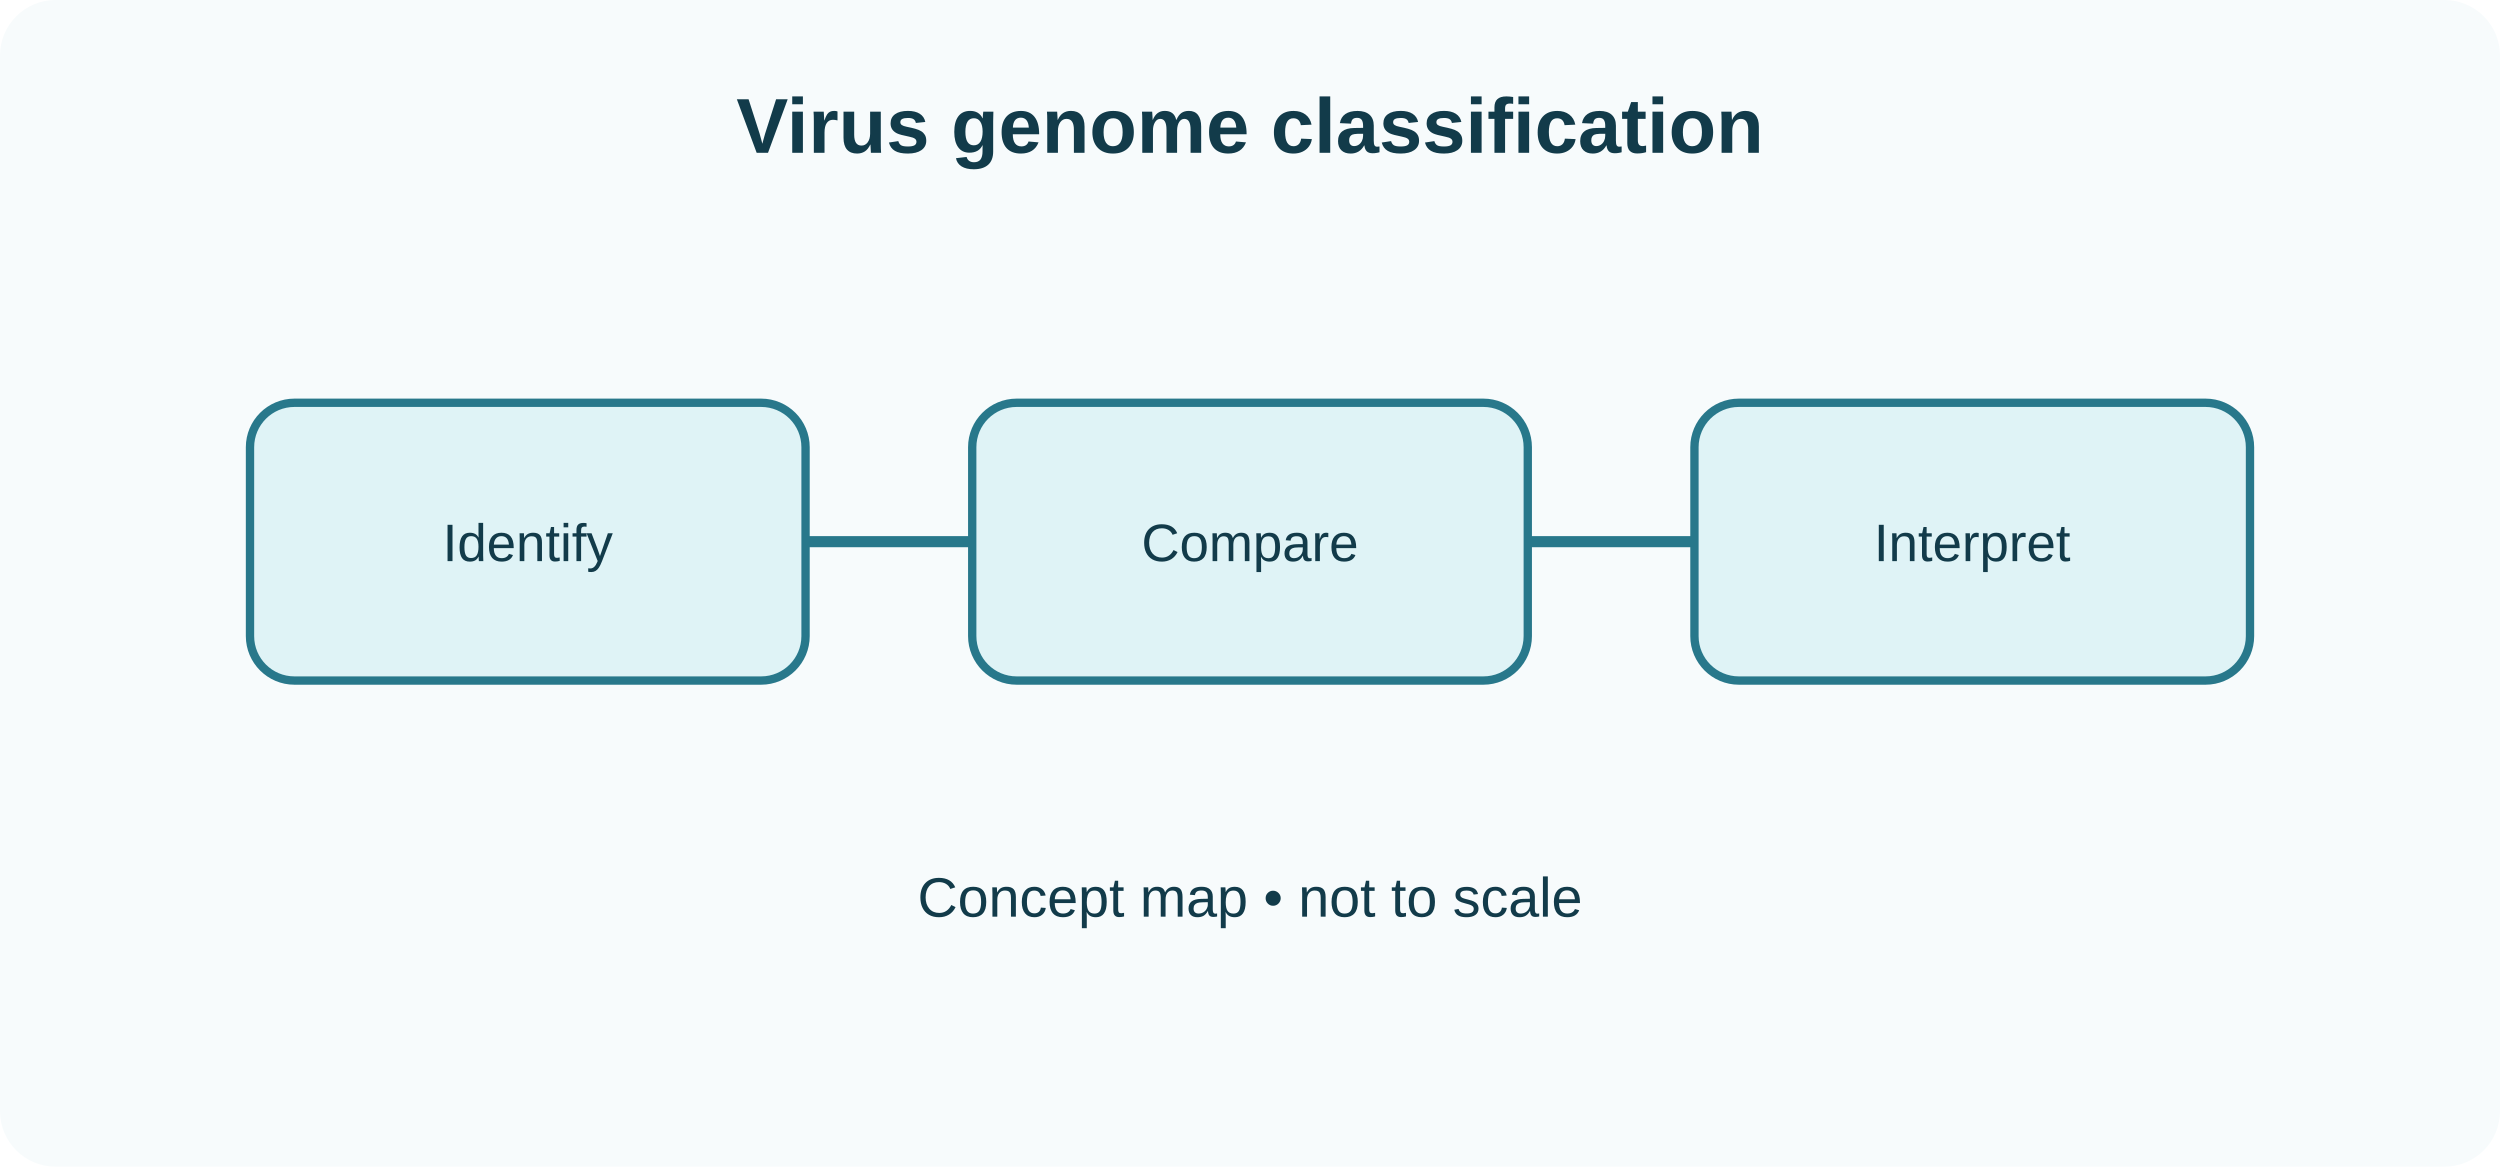
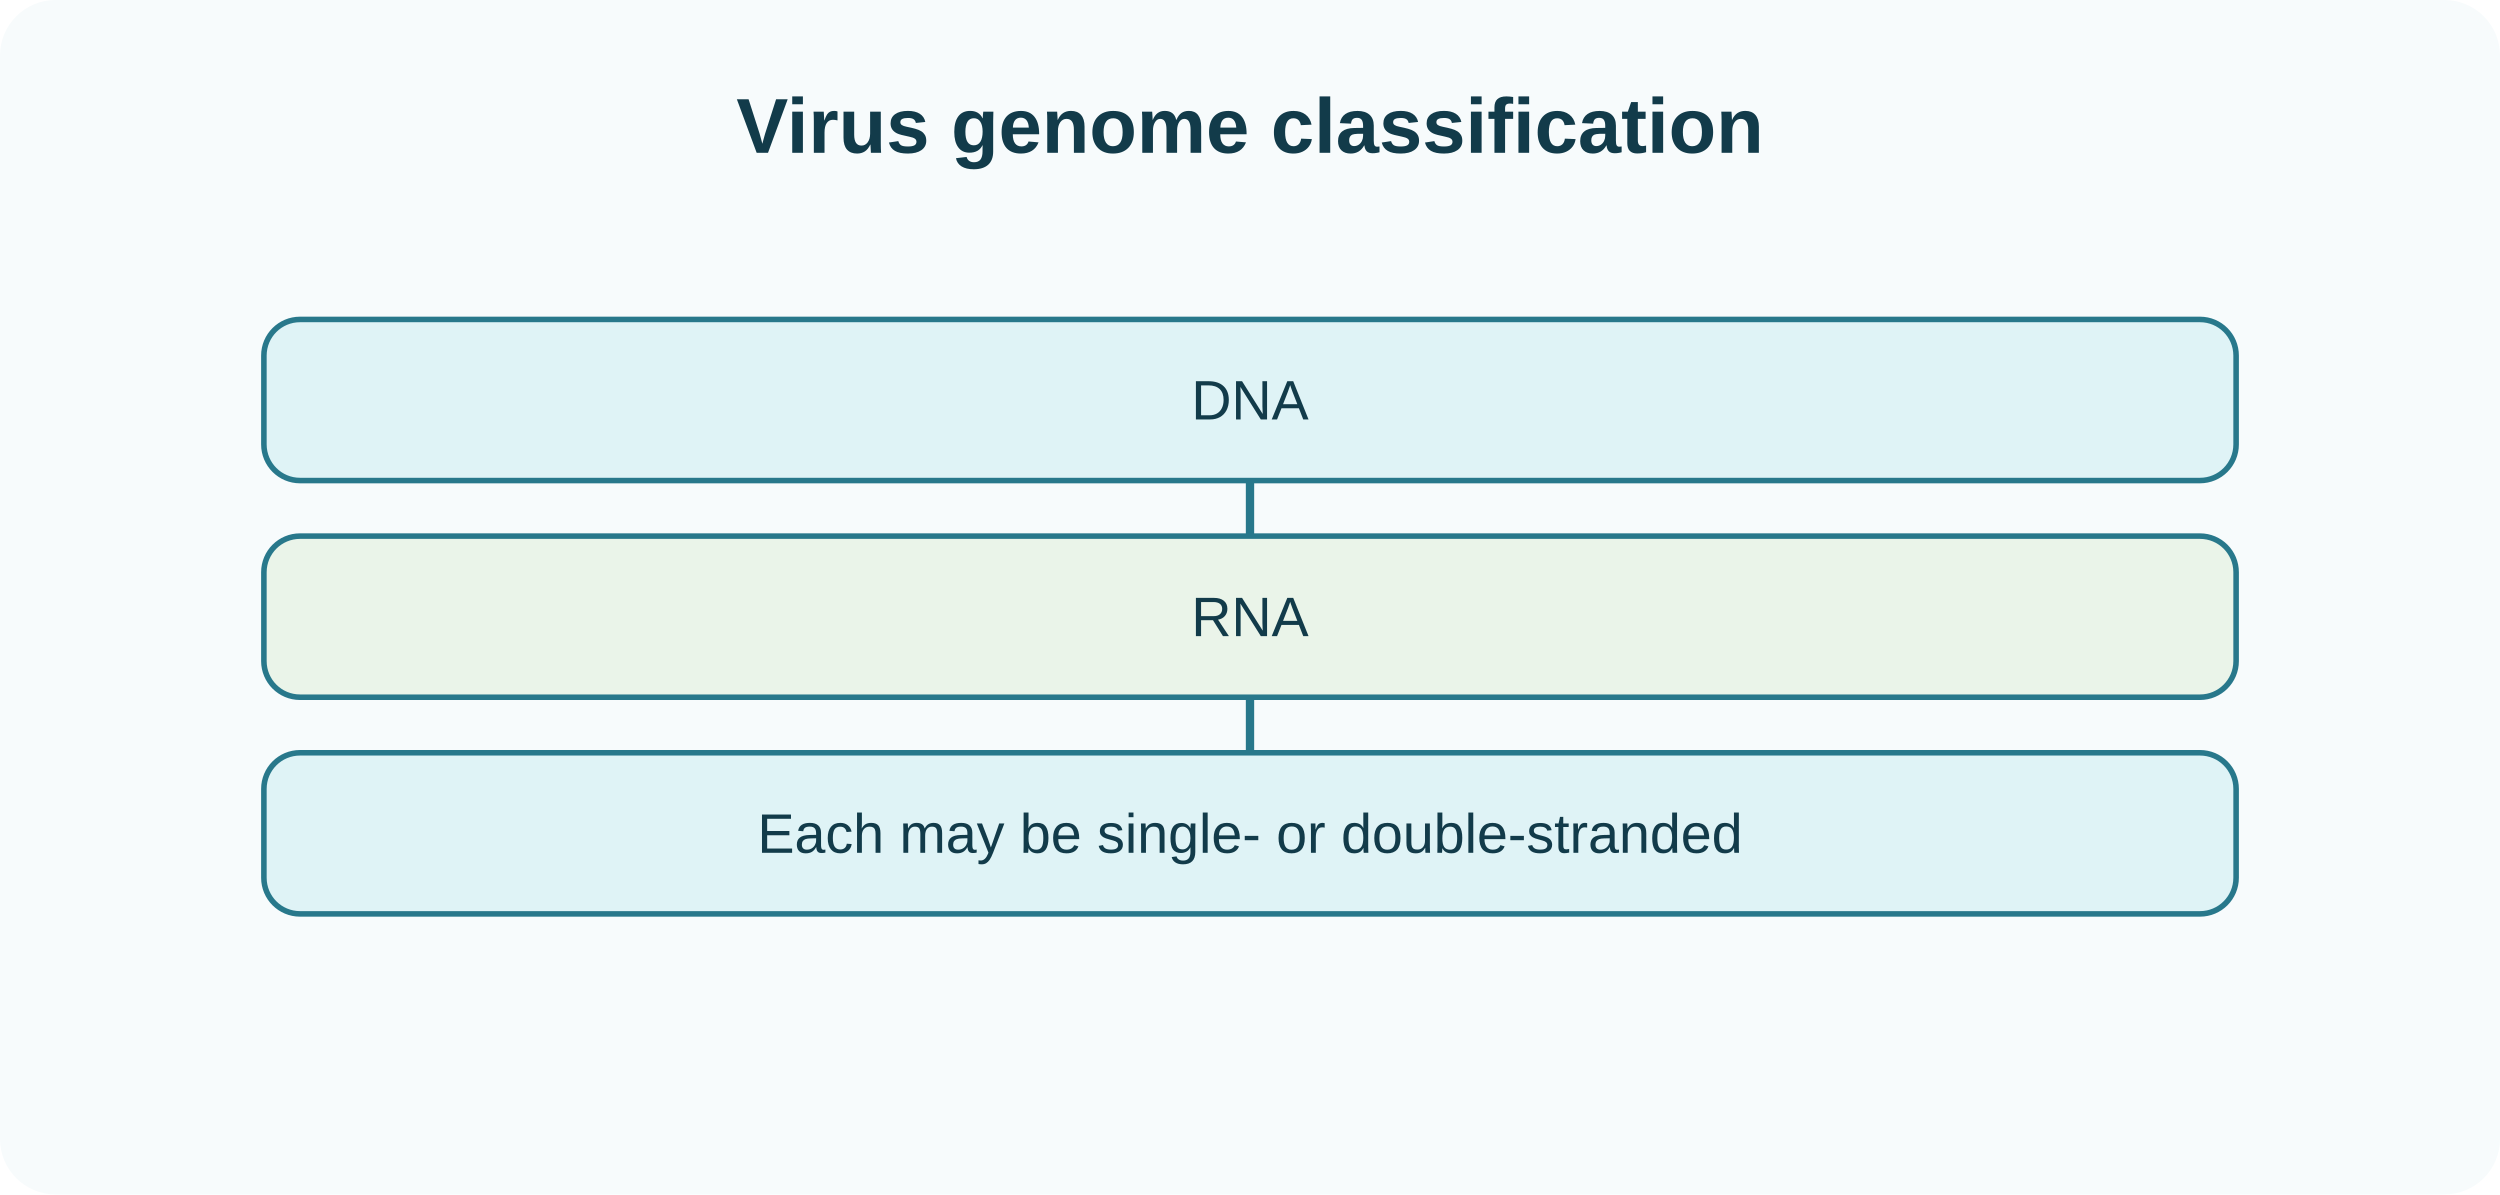
- <svg xmlns="http://www.w3.org/2000/svg" viewBox="0 0 900 420" role="img" aria-labelledby="title desc">
-   <rect width="900" height="420" rx="20" fill="#f7fbfc" />
-   <text x="450" y="55" text-anchor="middle" font-family="Arial" font-size="28" font-weight="bold" fill="#123b4a">Virus genome classification</text>
-   <rect x="90" y="145" width="200" height="100" rx="16" fill="#dff3f6" stroke="#28788b" stroke-width="3" />
-   <text x="190" y="202" text-anchor="middle" font-family="Arial" font-size="19" fill="#123b4a">Identify</text>
-   <rect x="350" y="145" width="200" height="100" rx="16" fill="#dff3f6" stroke="#28788b" stroke-width="3" />
-   <text x="450" y="202" text-anchor="middle" font-family="Arial" font-size="19" fill="#123b4a">Compare</text>
-   <rect x="610" y="145" width="200" height="100" rx="16" fill="#dff3f6" stroke="#28788b" stroke-width="3" />
-   <text x="710" y="202" text-anchor="middle" font-family="Arial" font-size="19" fill="#123b4a">Interpret</text>
-   <path d="M290 195 H350 M550 195 H610" stroke="#28788b" stroke-width="4" />
-   <text x="450" y="330" text-anchor="middle" font-family="Arial" font-size="20" fill="#123b4a">Concept map • not to scale</text>
+ <svg xmlns="http://www.w3.org/2000/svg" viewBox="0 0 900 430" role="img" aria-labelledby="title desc">
+   <rect width="900" height="430" rx="20" fill="#f7fbfc" />
+   <text x="450" y="55" text-anchor="middle" font-family="Arial,sans-serif" font-size="28" font-weight="700" fill="#123b4a">Virus genome classification</text>
+   <rect x="95" y="115" width="710" height="58" rx="13" fill="#dff3f6" stroke="#28788b" stroke-width="2" />
+   <text x="450" y="151" text-anchor="middle" font-family="Arial,sans-serif" font-size="20" fill="#123b4a">DNA</text>
+   <path d="M450 173 v20" stroke="#28788b" stroke-width="3" />
+   <rect x="95" y="193" width="710" height="58" rx="13" fill="#eaf4e9" stroke="#28788b" stroke-width="2" />
+   <text x="450" y="229" text-anchor="middle" font-family="Arial,sans-serif" font-size="20" fill="#123b4a">RNA</text>
+   <path d="M450 251 v20" stroke="#28788b" stroke-width="3" />
+   <rect x="95" y="271" width="710" height="58" rx="13" fill="#dff3f6" stroke="#28788b" stroke-width="2" />
+   <text x="450" y="307" text-anchor="middle" font-family="Arial,sans-serif" font-size="20" fill="#123b4a">Each may be single- or double-stranded</text>
</svg>
